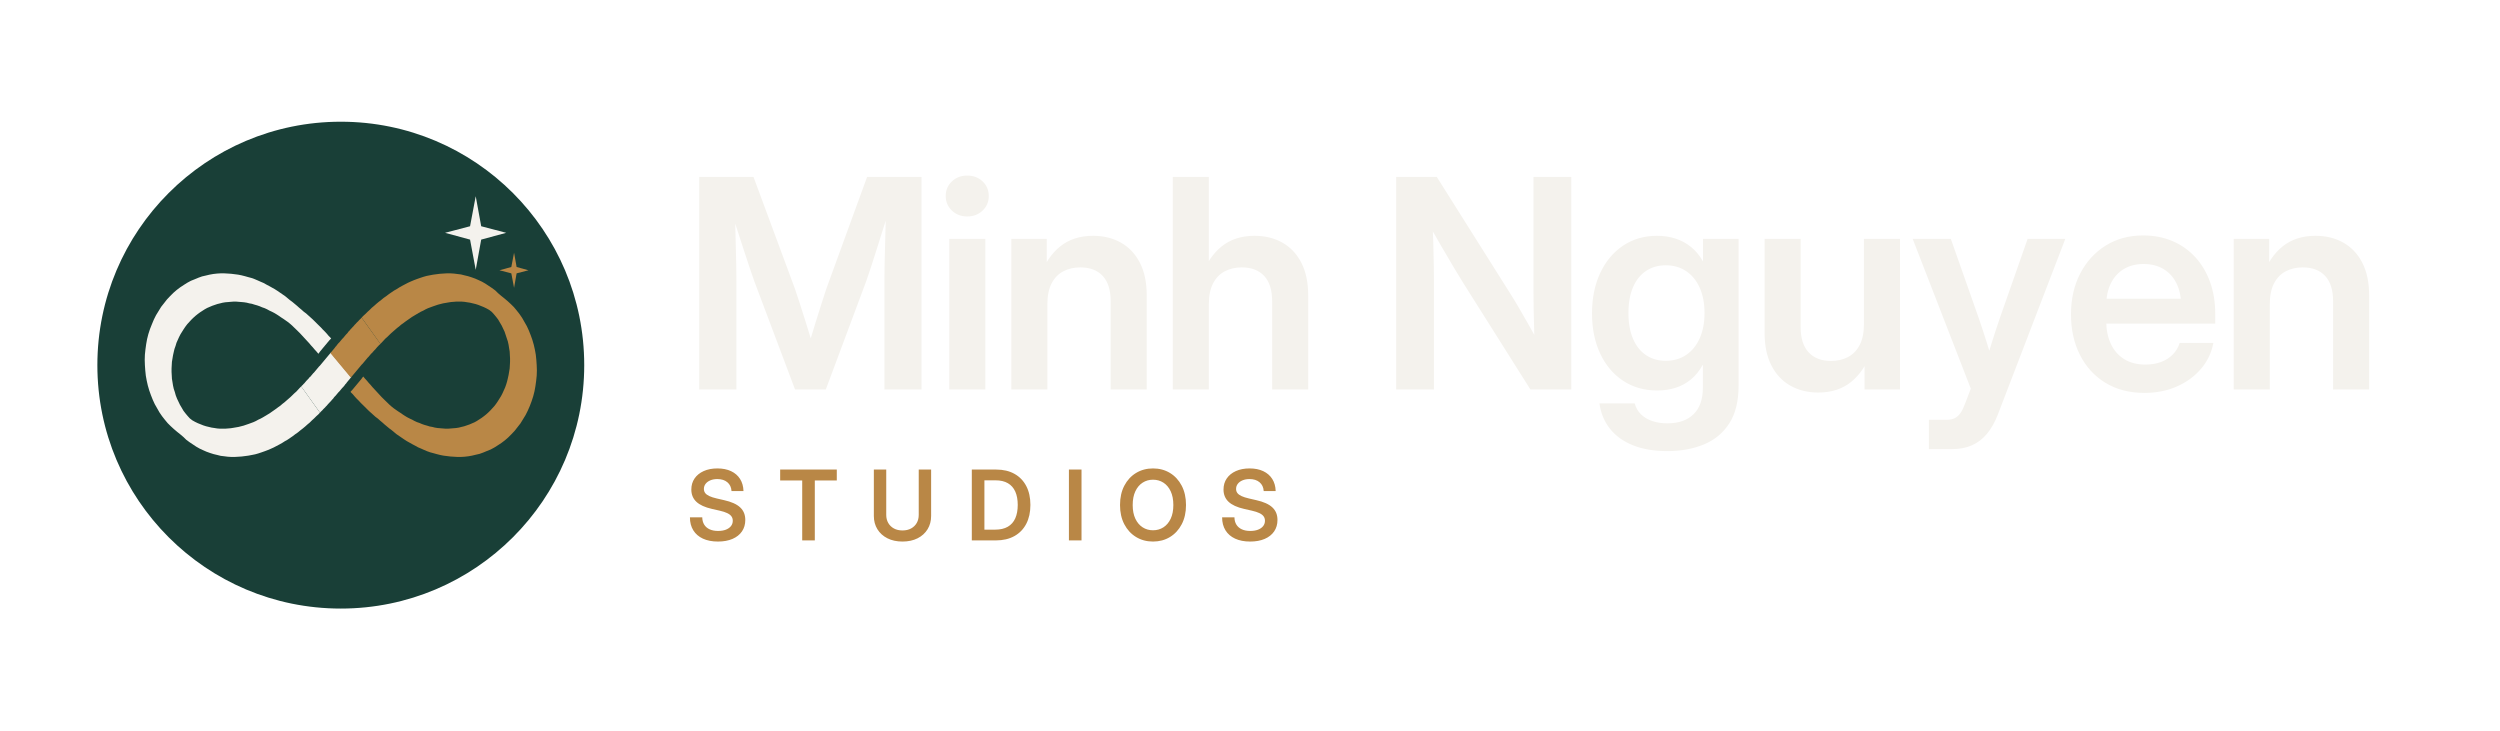
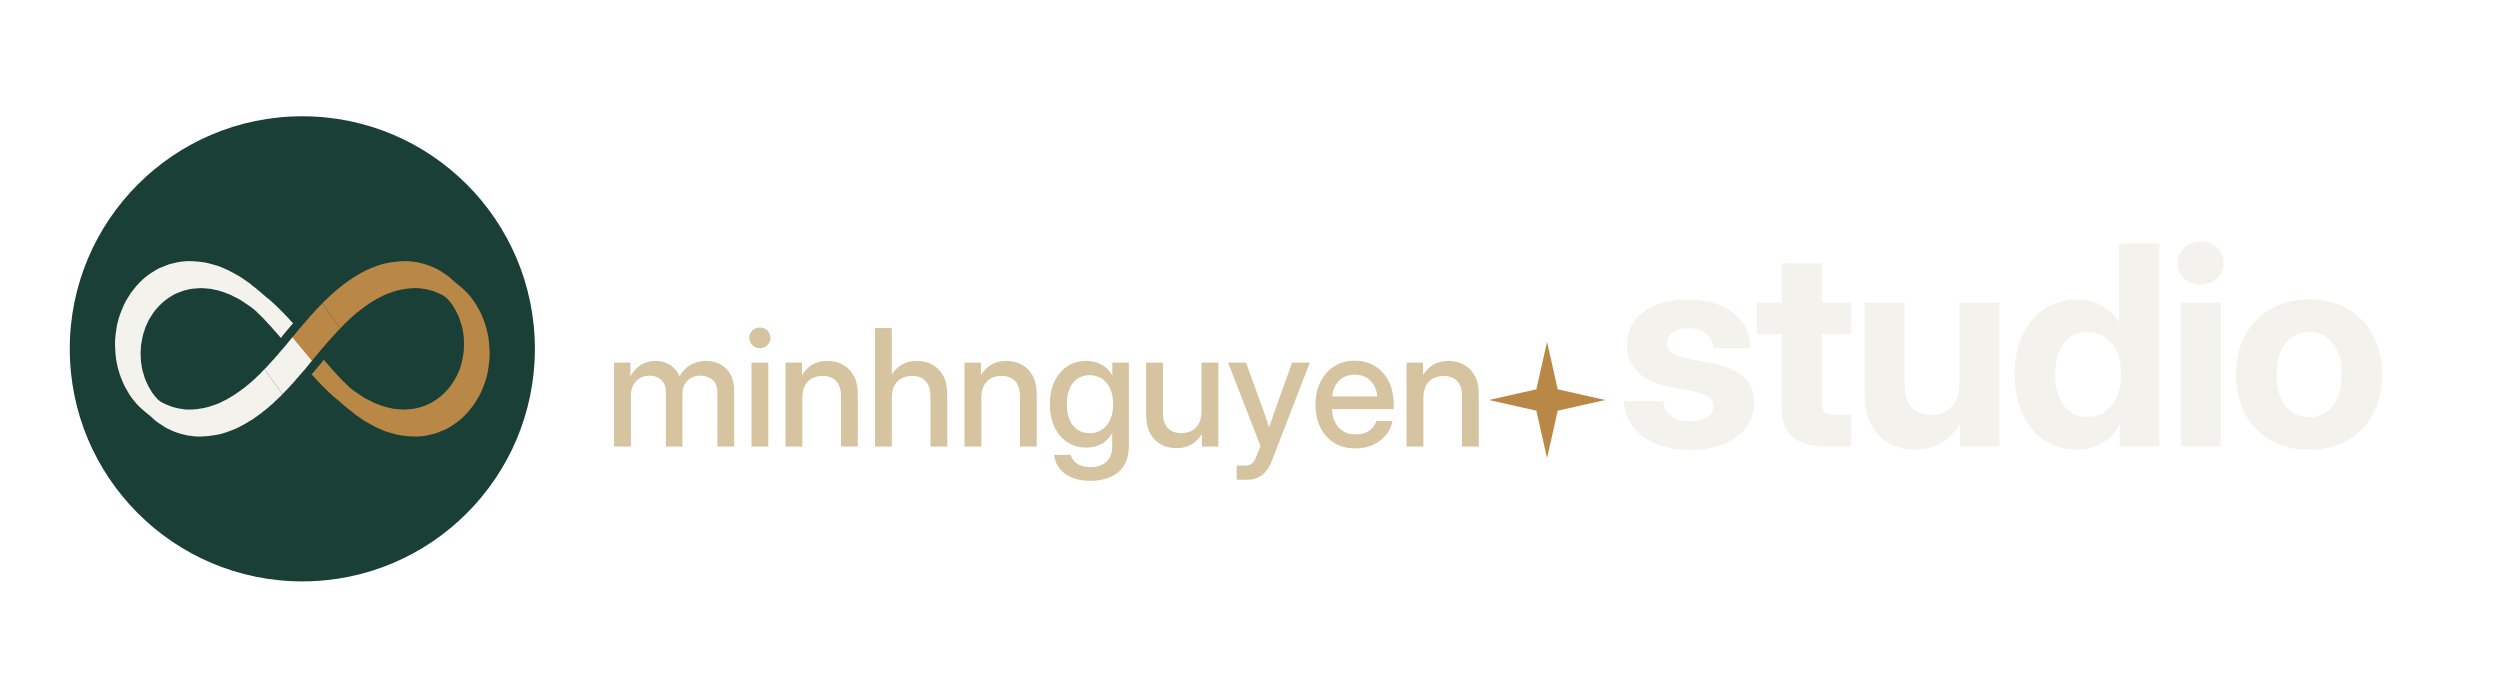
- <svg xmlns="http://www.w3.org/2000/svg" viewBox="0 0 1027 300" width="1027" height="300">
-   <g transform="translate(40 50) scale(0.1953125)">
+ <svg xmlns="http://www.w3.org/2000/svg" viewBox="0 0 1075 300" width="1075" height="300">
+   <g transform="translate(30 50) scale(0.1953125)">
    <circle cx="512.0" cy="512.0" r="512.0" fill="#193f37" />
    <g transform="translate(512.0 512.0) rotate(0) scale(384.00 460.80)">
      <path d="M0.035,-0.035 L0.026,-0.045 L0.016,-0.055 L0.006,-0.065 L-0.004,-0.075 L-0.014,-0.085 L-0.024,-0.094 L-0.035,-0.104 L-0.045,-0.114 L-0.055,-0.124 L-0.066,-0.133 L-0.076,-0.143 L-0.087,-0.153 L-0.098,-0.162 L-0.109,-0.172 L-0.12,-0.181 L-0.131,-0.19 L-0.143,-0.2 L-0.154,-0.209 L-0.166,-0.218 L-0.178,-0.227 L-0.19,-0.236 L-0.203,-0.244 L-0.215,-0.253 L-0.228,-0.262 L-0.24,-0.271 L-0.253,-0.28 L-0.266,-0.289 L-0.279,-0.297 L-0.292,-0.306 L-0.305,-0.315 L-0.319,-0.323 L-0.333,-0.331 L-0.347,-0.339 L-0.362,-0.347 L-0.377,-0.354 L-0.392,-0.361 L-0.408,-0.368 L-0.423,-0.375 L-0.44,-0.381 L-0.456,-0.387 L-0.473,-0.393 L-0.49,-0.398 L-0.508,-0.402 L-0.525,-0.406 L-0.544,-0.41 L-0.562,-0.413 L-0.581,-0.415 L-0.6,-0.417 L-0.619,-0.418 L-0.639,-0.419 L-0.658,-0.419 L-0.678,-0.418 L-0.699,-0.416 L-0.719,-0.413 L-0.739,-0.409 L-0.76,-0.405 L-0.78,-0.399 L-0.8,-0.392 L-0.821,-0.385 L-0.841,-0.376 L-0.86,-0.366 L-0.88,-0.355 L-0.899,-0.343 L-0.917,-0.33 L-0.935,-0.315 L-0.952,-0.3 L-0.968,-0.283 L-0.984,-0.266 L-0.998,-0.247 L-1.012,-0.228 L-1.024,-0.208 L-1.035,-0.186 L-1.045,-0.165 L-1.054,-0.142 L-1.061,-0.119 L-1.066,-0.096 L-1.07,-0.072 L-1.073,-0.048 L-1.074,-0.024 L-1.073,0 L-1.071,0.024 L-1.068,0.048 L-1.063,0.071 L-1.057,0.093 L-1.049,0.116 L-1.04,0.137 L-1.03,0.158 L-1.019,0.178 L-1.006,0.197 L-0.993,0.216 L-0.979,0.233 L-0.964,0.249 L-0.948,0.265 L-0.931,0.279 L-0.914,0.292 L-0.897,0.304 L-0.879,0.316 L-0.862,0.328 L-0.846,0.341 L-0.828,0.352 L-0.81,0.362 L-0.792,0.372 L-0.773,0.381 L-0.755,0.388 L-0.736,0.395 L-0.716,0.401 L-0.697,0.406 L-0.677,0.41 L-0.658,0.414 L-0.638,0.416 L-0.619,0.418 L-0.6,0.419 L-0.581,0.419 L-0.561,0.418 L-0.543,0.417 L-0.524,0.415 L-0.506,0.413 L-0.487,0.41 L-0.469,0.407 L-0.452,0.403 L-0.434,0.398 L-0.417,0.393 L-0.401,0.388 L-0.384,0.382 L-0.368,0.376 L-0.352,0.369 L-0.336,0.362 L-0.321,0.355 L-0.306,0.347 L-0.291,0.34 L-0.277,0.332 L-0.263,0.324 L-0.249,0.315 L-0.235,0.307 L-0.222,0.298 L-0.208,0.289 L-0.195,0.28 L-0.183,0.271 L-0.17,0.262 L-0.158,0.252 L-0.146,0.243 L-0.134,0.233 L-0.122,0.224 L-0.111,0.214 L-0.1,0.204 L-0.088,0.195 L-0.077,0.185 L-0.066,0.175 L-0.056,0.165 L-0.045,0.155 L-0.035,0.145 L-0.024,0.135 L-0.014,0.125 L-0.004,0.116 L0.006,0.106 L0.017,0.096 L0.026,0.086 L0.036,0.076 L0.046,0.066 L0.056,0.056 L-0.056,-0.056 L-0.066,-0.046 L-0.076,-0.037 L-0.086,-0.027 L-0.095,-0.017 L-0.105,-0.007 L-0.115,0.002 L-0.124,0.012 L-0.134,0.021 L-0.144,0.03 L-0.154,0.04 L-0.164,0.049 L-0.174,0.058 L-0.183,0.068 L-0.194,0.077 L-0.204,0.086 L-0.214,0.095 L-0.224,0.103 L-0.234,0.112 L-0.244,0.121 L-0.255,0.129 L-0.266,0.138 L-0.276,0.146 L-0.287,0.154 L-0.298,0.162 L-0.309,0.17 L-0.32,0.177 L-0.331,0.185 L-0.343,0.192 L-0.354,0.199 L-0.366,0.206 L-0.378,0.213 L-0.39,0.22 L-0.402,0.226 L-0.414,0.232 L-0.426,0.238 L-0.439,0.244 L-0.452,0.249 L-0.465,0.255 L-0.478,0.26 L-0.491,0.264 L-0.504,0.268 L-0.518,0.272 L-0.532,0.276 L-0.546,0.279 L-0.56,0.282 L-0.574,0.284 L-0.588,0.286 L-0.603,0.288 L-0.618,0.289 L-0.632,0.29 L-0.647,0.29 L-0.662,0.29 L-0.677,0.289 L-0.692,0.287 L-0.708,0.285 L-0.723,0.282 L-0.738,0.279 L-0.753,0.275 L-0.768,0.27 L-0.783,0.265 L-0.798,0.259 L-0.813,0.252 L-0.827,0.243 L-0.839,0.232 L-0.851,0.22 L-0.862,0.208 L-0.871,0.195 L-0.881,0.181 L-0.889,0.167 L-0.897,0.153 L-0.904,0.138 L-0.909,0.123 L-0.915,0.108 L-0.919,0.093 L-0.922,0.077 L-0.925,0.062 L-0.926,0.046 L-0.927,0.031 L-0.927,0.015 L-0.926,-0 L-0.925,-0.015 L-0.922,-0.03 L-0.919,-0.045 L-0.915,-0.06 L-0.911,-0.074 L-0.905,-0.088 L-0.9,-0.102 L-0.893,-0.115 L-0.886,-0.128 L-0.878,-0.141 L-0.869,-0.153 L-0.86,-0.165 L-0.851,-0.176 L-0.841,-0.187 L-0.83,-0.197 L-0.819,-0.207 L-0.808,-0.216 L-0.796,-0.225 L-0.784,-0.233 L-0.771,-0.241 L-0.758,-0.248 L-0.745,-0.255 L-0.732,-0.261 L-0.718,-0.266 L-0.704,-0.271 L-0.69,-0.275 L-0.676,-0.279 L-0.661,-0.282 L-0.647,-0.285 L-0.632,-0.287 L-0.617,-0.288 L-0.603,-0.289 L-0.588,-0.29 L-0.573,-0.29 L-0.559,-0.289 L-0.544,-0.288 L-0.53,-0.287 L-0.515,-0.285 L-0.501,-0.282 L-0.487,-0.28 L-0.472,-0.276 L-0.459,-0.273 L-0.445,-0.269 L-0.431,-0.264 L-0.417,-0.26 L-0.404,-0.255 L-0.391,-0.249 L-0.378,-0.244 L-0.364,-0.238 L-0.352,-0.232 L-0.339,-0.225 L-0.327,-0.218 L-0.314,-0.211 L-0.302,-0.204 L-0.29,-0.197 L-0.278,-0.189 L-0.267,-0.181 L-0.256,-0.172 L-0.246,-0.164 L-0.235,-0.155 L-0.224,-0.146 L-0.214,-0.137 L-0.203,-0.127 L-0.193,-0.118 L-0.183,-0.109 L-0.173,-0.1 L-0.163,-0.09 L-0.153,-0.081 L-0.143,-0.071 L-0.133,-0.062 L-0.123,-0.052 L-0.114,-0.043 L-0.104,-0.033 L-0.094,-0.023 L-0.084,-0.013 L-0.075,-0.004 L-0.065,0.006 L-0.055,0.016 L-0.045,0.026 L-0.035,0.035Z" fill="#f4f2ed" />
      <path d="M0.056,0.056 L0.066,0.046 L0.076,0.037 L0.086,0.027 L0.095,0.017 L0.105,0.007 L0.115,-0.002 L0.124,-0.012 L0.134,-0.021 L0.144,-0.03 L0.154,-0.04 L0.164,-0.049 L0.174,-0.058 L0.183,-0.068 L0.194,-0.077 L0.204,-0.086 L0.214,-0.095 L0.224,-0.103 L0.234,-0.112 L0.244,-0.121 L0.255,-0.129 L0.266,-0.138 L0.276,-0.146 L0.287,-0.154 L0.298,-0.162 L0.309,-0.17 L0.32,-0.177 L0.331,-0.185 L0.343,-0.192 L0.354,-0.199 L0.366,-0.206 L0.378,-0.213 L0.39,-0.22 L0.402,-0.226 L0.414,-0.232 L0.426,-0.238 L0.439,-0.244 L0.452,-0.249 L0.465,-0.255 L0.478,-0.26 L0.491,-0.264 L0.504,-0.268 L0.518,-0.272 L0.532,-0.276 L0.546,-0.279 L0.56,-0.282 L0.574,-0.284 L0.588,-0.286 L0.603,-0.288 L0.618,-0.289 L0.632,-0.29 L0.647,-0.29 L0.662,-0.29 L0.677,-0.289 L0.692,-0.287 L0.708,-0.285 L0.723,-0.282 L0.738,-0.279 L0.753,-0.275 L0.768,-0.27 L0.783,-0.265 L0.798,-0.259 L0.813,-0.252 L0.827,-0.243 L0.839,-0.232 L0.851,-0.22 L0.862,-0.208 L0.871,-0.195 L0.881,-0.181 L0.889,-0.167 L0.897,-0.153 L0.903,-0.138 L0.909,-0.123 L0.915,-0.108 L0.919,-0.093 L0.922,-0.077 L0.925,-0.062 L0.926,-0.046 L0.927,-0.031 L0.927,-0.015 L0.926,-0 L0.925,0.015 L0.922,0.03 L0.919,0.045 L0.915,0.06 L0.911,0.074 L0.906,0.088 L0.9,0.102 L0.893,0.115 L0.886,0.128 L0.878,0.141 L0.869,0.153 L0.86,0.165 L0.851,0.176 L0.841,0.187 L0.83,0.197 L0.819,0.207 L0.808,0.216 L0.796,0.225 L0.784,0.233 L0.771,0.241 L0.758,0.248 L0.745,0.255 L0.732,0.261 L0.718,0.266 L0.704,0.271 L0.69,0.275 L0.676,0.279 L0.661,0.282 L0.647,0.285 L0.632,0.287 L0.618,0.288 L0.603,0.289 L0.588,0.29 L0.573,0.29 L0.559,0.289 L0.544,0.288 L0.53,0.287 L0.515,0.285 L0.501,0.282 L0.487,0.28 L0.472,0.276 L0.459,0.273 L0.445,0.269 L0.431,0.264 L0.417,0.26 L0.404,0.255 L0.391,0.249 L0.378,0.244 L0.364,0.238 L0.352,0.232 L0.339,0.225 L0.327,0.218 L0.314,0.211 L0.302,0.204 L0.29,0.197 L0.278,0.189 L0.267,0.181 L0.256,0.172 L0.246,0.164 L0.235,0.155 L0.224,0.146 L0.214,0.137 L0.203,0.127 L0.193,0.118 L0.183,0.109 L0.173,0.1 L0.163,0.09 L0.153,0.081 L0.143,0.071 L0.133,0.062 L0.123,0.052 L0.114,0.043 L0.104,0.033 L0.094,0.023 L0.084,0.013 L0.075,0.004 L0.065,-0.006 L0.055,-0.016 L0.045,-0.026 L0.035,-0.035 L-0.035,0.035 L-0.026,0.045 L-0.016,0.055 L-0.006,0.065 L0.004,0.075 L0.014,0.085 L0.024,0.094 L0.035,0.104 L0.045,0.114 L0.055,0.124 L0.066,0.133 L0.076,0.143 L0.087,0.153 L0.098,0.162 L0.109,0.172 L0.12,0.181 L0.131,0.19 L0.143,0.2 L0.154,0.209 L0.166,0.218 L0.178,0.227 L0.19,0.236 L0.203,0.244 L0.215,0.253 L0.228,0.262 L0.24,0.271 L0.253,0.28 L0.266,0.289 L0.279,0.297 L0.292,0.306 L0.305,0.315 L0.319,0.323 L0.333,0.331 L0.347,0.339 L0.362,0.347 L0.377,0.354 L0.392,0.361 L0.408,0.368 L0.423,0.375 L0.44,0.381 L0.456,0.387 L0.473,0.393 L0.49,0.398 L0.508,0.402 L0.525,0.406 L0.544,0.41 L0.562,0.413 L0.581,0.415 L0.6,0.417 L0.619,0.418 L0.639,0.419 L0.658,0.419 L0.678,0.418 L0.699,0.416 L0.719,0.413 L0.739,0.409 L0.76,0.405 L0.78,0.399 L0.8,0.392 L0.821,0.385 L0.841,0.376 L0.86,0.366 L0.88,0.355 L0.899,0.343 L0.917,0.33 L0.935,0.315 L0.952,0.3 L0.968,0.283 L0.984,0.266 L0.998,0.247 L1.012,0.228 L1.024,0.208 L1.035,0.187 L1.045,0.165 L1.054,0.142 L1.061,0.119 L1.066,0.096 L1.07,0.072 L1.073,0.048 L1.074,0.024 L1.073,0 L1.071,-0.024 L1.068,-0.048 L1.063,-0.071 L1.057,-0.093 L1.049,-0.116 L1.04,-0.137 L1.03,-0.158 L1.019,-0.178 L1.006,-0.197 L0.993,-0.216 L0.979,-0.233 L0.964,-0.249 L0.948,-0.265 L0.931,-0.279 L0.914,-0.292 L0.897,-0.304 L0.879,-0.316 L0.862,-0.328 L0.846,-0.341 L0.828,-0.352 L0.81,-0.362 L0.792,-0.372 L0.773,-0.381 L0.755,-0.388 L0.736,-0.395 L0.716,-0.401 L0.697,-0.406 L0.677,-0.41 L0.658,-0.414 L0.638,-0.416 L0.619,-0.418 L0.6,-0.419 L0.581,-0.419 L0.561,-0.418 L0.543,-0.417 L0.524,-0.415 L0.506,-0.413 L0.487,-0.41 L0.469,-0.407 L0.452,-0.403 L0.434,-0.398 L0.417,-0.393 L0.401,-0.388 L0.384,-0.382 L0.368,-0.376 L0.352,-0.369 L0.336,-0.362 L0.321,-0.355 L0.306,-0.347 L0.291,-0.34 L0.277,-0.332 L0.263,-0.324 L0.249,-0.315 L0.235,-0.307 L0.222,-0.298 L0.208,-0.289 L0.195,-0.28 L0.183,-0.271 L0.17,-0.262 L0.158,-0.252 L0.146,-0.243 L0.134,-0.233 L0.122,-0.224 L0.111,-0.214 L0.1,-0.204 L0.088,-0.195 L0.077,-0.185 L0.066,-0.175 L0.056,-0.165 L0.045,-0.155 L0.035,-0.145 L0.024,-0.135 L0.014,-0.125 L0.004,-0.116 L-0.006,-0.106 L-0.017,-0.096 L-0.026,-0.086 L-0.036,-0.076 L-0.046,-0.066 L-0.056,-0.056Z" fill="#b98746" />
      <path d="M-0.085,0.251 L-0.075,0.243 L-0.066,0.235 L-0.057,0.227 L-0.048,0.218 L-0.038,0.21 L-0.03,0.202 L-0.021,0.194 L-0.012,0.185 L-0.003,0.177 L0.005,0.169 L0.014,0.161 L0.022,0.153 L0.031,0.144 L0.039,0.136 L0.047,0.128 L0.055,0.12 L0.064,0.112 L0.072,0.104 L0.08,0.096 L0.088,0.088 L0.096,0.08 L0.104,0.072 L0.112,0.064 L0.119,0.056 L0.127,0.048 L0.135,0.04 L0.143,0.033 L0.151,0.025 L0.159,0.017 L0.167,0.01 L0.174,0.002 L0.182,-0.005 L0.19,-0.013 L0.198,-0.02 L0.206,-0.027 L0.214,-0.035 L0.222,-0.042 L0.23,-0.049 L0.238,-0.056 L0.246,-0.063 L0.085,-0.251 L0.075,-0.243 L0.066,-0.235 L0.057,-0.227 L0.048,-0.218 L0.038,-0.21 L0.03,-0.202 L0.021,-0.194 L0.012,-0.185 L0.003,-0.177 L-0.005,-0.169 L-0.014,-0.161 L-0.022,-0.153 L-0.031,-0.144 L-0.039,-0.136 L-0.047,-0.128 L-0.055,-0.12 L-0.064,-0.112 L-0.072,-0.104 L-0.08,-0.096 L-0.088,-0.088 L-0.096,-0.08 L-0.104,-0.072 L-0.112,-0.064 L-0.119,-0.056 L-0.127,-0.048 L-0.135,-0.04 L-0.143,-0.033 L-0.151,-0.025 L-0.159,-0.017 L-0.167,-0.01 L-0.174,-0.002 L-0.182,0.005 L-0.19,0.013 L-0.198,0.02 L-0.206,0.027 L-0.214,0.035 L-0.222,0.042 L-0.23,0.049 L-0.238,0.056 L-0.246,0.063Z" fill="#193f37" />
      <path d="M-0.114,0.217 L-0.11,0.213 L-0.105,0.209 L-0.1,0.205 L-0.096,0.201 L-0.091,0.197 L-0.086,0.193 L-0.082,0.189 L-0.077,0.185 L-0.073,0.181 L-0.069,0.177 L-0.064,0.173 L-0.06,0.169 L-0.055,0.165 L-0.051,0.161 L-0.047,0.157 L-0.042,0.153 L-0.038,0.148 L-0.034,0.144 L-0.029,0.14 L-0.025,0.136 L-0.021,0.132 L-0.017,0.128 L-0.013,0.124 L-0.008,0.12 L-0.004,0.116 L0,0.112 L0.004,0.108 L0.008,0.104 L0.013,0.1 L0.017,0.096 L0.021,0.092 L0.025,0.087 L0.029,0.084 L0.033,0.079 L0.037,0.075 L0.041,0.071 L0.045,0.067 L0.049,0.063 L0.053,0.059 L0.057,0.055 L-0.055,-0.057 L-0.059,-0.053 L-0.063,-0.049 L-0.067,-0.045 L-0.071,-0.041 L-0.075,-0.037 L-0.079,-0.033 L-0.083,-0.029 L-0.087,-0.025 L-0.091,-0.021 L-0.095,-0.017 L-0.099,-0.013 L-0.103,-0.009 L-0.107,-0.005 L-0.111,-0.001 L-0.115,0.003 L-0.119,0.006 L-0.123,0.01 L-0.127,0.014 L-0.131,0.018 L-0.135,0.022 L-0.139,0.026 L-0.143,0.03 L-0.147,0.034 L-0.151,0.037 L-0.155,0.041 L-0.159,0.045 L-0.163,0.049 L-0.167,0.053 L-0.172,0.056 L-0.175,0.06 L-0.18,0.064 L-0.184,0.068 L-0.188,0.071 L-0.192,0.075 L-0.196,0.079 L-0.2,0.083 L-0.204,0.086 L-0.208,0.09 L-0.212,0.093 L-0.217,0.097Z" fill="#f4f2ed" />
      <path d="M0.055,0.057 L0.059,0.053 L0.063,0.049 L0.067,0.045 L0.071,0.041 L0.075,0.037 L0.079,0.033 L0.083,0.029 L0.087,0.025 L0.091,0.021 L0.095,0.017 L0.099,0.013 L0.103,0.009 L0.107,0.005 L0.111,0.001 L0.115,-0.003 L0.119,-0.006 L0.123,-0.01 L0.127,-0.014 L0.131,-0.018 L0.135,-0.022 L0.139,-0.026 L0.143,-0.03 L0.147,-0.034 L0.151,-0.037 L0.155,-0.041 L0.159,-0.045 L0.163,-0.049 L0.167,-0.053 L0.172,-0.056 L0.175,-0.06 L0.18,-0.064 L0.184,-0.068 L0.188,-0.071 L0.192,-0.075 L0.196,-0.079 L0.2,-0.083 L0.204,-0.086 L0.208,-0.09 L0.212,-0.093 L0.217,-0.097 L0.114,-0.217 L0.11,-0.213 L0.105,-0.209 L0.1,-0.205 L0.096,-0.201 L0.091,-0.197 L0.086,-0.193 L0.082,-0.189 L0.077,-0.185 L0.073,-0.181 L0.069,-0.177 L0.064,-0.173 L0.06,-0.169 L0.055,-0.165 L0.051,-0.161 L0.047,-0.157 L0.042,-0.153 L0.038,-0.148 L0.034,-0.144 L0.029,-0.14 L0.025,-0.136 L0.021,-0.132 L0.017,-0.128 L0.013,-0.124 L0.008,-0.12 L0.004,-0.116 L-0,-0.112 L-0.004,-0.108 L-0.008,-0.104 L-0.013,-0.1 L-0.017,-0.096 L-0.021,-0.092 L-0.025,-0.087 L-0.029,-0.084 L-0.033,-0.079 L-0.037,-0.075 L-0.041,-0.071 L-0.045,-0.067 L-0.049,-0.063 L-0.053,-0.059 L-0.057,-0.055Z" fill="#b98746" />
-       <path d="M0.739,-0.771 L0.769,-0.634 L0.906,-0.604 L0.769,-0.573 L0.739,-0.435 L0.708,-0.573 L0.571,-0.604 L0.708,-0.634Z" fill="#f4f2ed" />
-       <path d="M0.949,-0.513 L0.963,-0.448 L1.028,-0.433 L0.963,-0.419 L0.949,-0.353 L0.934,-0.419 L0.869,-0.433 L0.934,-0.448Z" fill="#b98746" />
    </g>
  </g>
-   <path transform="translate(280 160)" d="M7.238 0.0V-87.305H29.545L46.547 -41.4Q47.393 -38.934 48.553 -35.347Q49.713 -31.76 50.943 -27.843Q52.172 -23.927 53.242 -20.396Q54.312 -16.865 54.961 -14.512H51.166Q51.816 -16.865 52.867 -20.396Q53.918 -23.927 55.137 -27.843Q56.355 -31.76 57.505 -35.347Q58.655 -38.934 59.463 -41.4L76.198 -87.305H98.564V0.0H83.32V-44.55Q83.32 -47.426 83.392 -51.197Q83.463 -54.968 83.583 -59.168Q83.702 -63.368 83.811 -67.658Q83.92 -71.949 83.958 -75.863H85.887Q84.506 -71.423 83.079 -66.892Q81.652 -62.36 80.329 -58.171Q79.005 -53.981 77.866 -50.492Q76.727 -47.002 75.865 -44.55L59.24 0.0H46.603L29.84 -44.55Q28.978 -47.002 27.799 -50.492Q26.62 -53.981 25.268 -58.171Q23.916 -62.36 22.44 -66.892Q20.965 -71.423 19.488 -75.863H21.881Q21.956 -71.949 22.046 -67.658Q22.137 -63.368 22.256 -59.168Q22.376 -54.968 22.447 -51.197Q22.519 -47.426 22.519 -44.55V0.0Z M109.959 0.0V-61.875H124.772V0.0ZM117.344 -71.077Q113.562 -71.077 111.032 -73.499Q108.502 -75.921 108.502 -79.493Q108.502 -83.07 111.032 -85.473Q113.562 -87.877 117.317 -87.877Q121.121 -87.877 123.654 -85.475Q126.187 -83.074 126.187 -79.466Q126.187 -75.905 123.651 -73.491Q121.114 -71.077 117.344 -71.077Z M150.262 -34.988V0.0H135.45V-61.875H150.007V-46.137H147.11Q150.094 -54.41 155.524 -58.771Q160.955 -63.131 169.017 -63.131Q175.519 -63.131 180.485 -60.322Q185.451 -57.513 188.264 -52.064Q191.076 -46.615 191.076 -38.648V0.0H176.264V-36.3Q176.264 -43.125 173.006 -46.638Q169.748 -50.152 163.788 -50.152Q159.909 -50.152 156.851 -48.567Q153.792 -46.983 152.027 -43.635Q150.262 -40.287 150.262 -34.988Z M216.593 -34.988V0.0H201.781V-87.305H216.593V-46.137H213.44Q216.424 -54.41 221.855 -58.771Q227.285 -63.131 235.347 -63.131Q241.849 -63.131 246.815 -60.322Q251.782 -57.513 254.594 -52.064Q257.407 -46.615 257.407 -38.648V0.0H242.595V-36.3Q242.595 -43.125 239.337 -46.638Q236.079 -50.152 230.119 -50.152Q226.24 -50.152 223.181 -48.567Q220.123 -46.983 218.358 -43.635Q216.593 -40.287 216.593 -34.988Z  M293.538 0.0V-87.305H310.244L340.927 -38.59Q342.183 -36.625 344.097 -33.331Q346.01 -30.037 348.177 -26.224Q350.344 -22.411 352.282 -18.843L350.59 -15.047Q350.409 -18.743 350.252 -23.588Q350.095 -28.434 350.026 -32.87Q349.957 -37.305 349.957 -39.712V-87.305H365.482V0.0H348.701L321.075 -43.8Q319.617 -46.146 317.272 -50.048Q314.927 -53.949 311.987 -59.044Q309.047 -64.139 305.759 -69.919L308.276 -72.225Q308.632 -65.66 308.799 -60.099Q308.967 -54.537 309.015 -50.393Q309.063 -46.249 309.063 -43.875V0.0Z M404.958 25.312Q396.783 25.312 390.839 22.931Q384.895 20.55 381.393 16.15Q377.89 11.749 377.044 5.719H391.542Q392.252 8.384 394.11 10.201Q395.967 12.019 398.734 12.963Q401.501 13.908 404.958 13.908Q411.884 13.908 415.711 10.16Q419.538 6.413 419.538 -0.675V-10.113H419.48Q417.511 -6.518 414.691 -4.174Q411.872 -1.83 408.372 -0.709Q404.871 0.413 400.791 0.413Q392.742 0.413 386.699 -3.628Q380.655 -7.669 377.326 -14.81Q373.997 -21.952 373.997 -31.233Q373.997 -40.636 377.358 -47.83Q380.719 -55.024 386.752 -59.078Q392.784 -63.131 400.706 -63.131Q404.749 -63.131 408.253 -62.007Q411.757 -60.884 414.643 -58.566Q417.53 -56.248 419.534 -52.692H419.592V-61.875H434.212V-1.603Q434.212 7.981 430.401 13.906Q426.59 19.83 419.968 22.571Q413.346 25.312 404.958 25.312ZM404.276 -11.78Q409.111 -11.78 412.697 -14.208Q416.283 -16.636 418.252 -21.06Q420.22 -25.484 420.22 -31.402Q420.22 -37.357 418.252 -41.77Q416.283 -46.184 412.697 -48.601Q409.111 -51.019 404.276 -51.019Q399.724 -51.019 396.268 -48.751Q392.812 -46.484 390.89 -42.108Q388.969 -37.732 388.969 -31.402Q388.969 -25.109 390.89 -20.722Q392.812 -16.336 396.268 -14.058Q399.724 -11.78 404.276 -11.78Z M466.955 1.256Q460.512 1.256 455.516 -1.553Q450.52 -4.362 447.708 -9.83Q444.895 -15.298 444.895 -23.227V-61.875H459.708V-25.575Q459.708 -18.771 462.995 -15.247Q466.282 -11.723 472.184 -11.723Q476.062 -11.723 479.121 -13.308Q482.18 -14.892 483.945 -18.259Q485.709 -21.626 485.709 -26.887V-61.875H500.522V0.0H485.965V-15.738H488.862Q485.878 -7.502 480.458 -3.123Q475.038 1.256 466.955 1.256Z M512.391 24.492V12.455H519.666Q521.684 12.455 523.051 11.759Q524.419 11.063 525.438 9.559Q526.458 8.056 527.327 5.625L529.608 -0.338L505.727 -61.875H521.402L532.758 -29.625Q534.52 -24.518 536.134 -19.379Q537.748 -14.241 539.276 -9.112H535.162Q536.648 -14.241 538.27 -19.39Q539.892 -24.539 541.638 -29.625L552.949 -61.875H568.427L540.757 10.177Q538.905 15.012 536.259 18.186Q533.613 21.361 530.079 22.927Q526.544 24.492 522.028 24.492Q519.661 24.492 517.209 24.492Q514.758 24.492 512.391 24.492Z M600.97 1.406Q591.698 1.406 584.913 -2.743Q578.128 -6.893 574.445 -14.198Q570.762 -21.504 570.762 -30.862Q570.762 -40.317 574.547 -47.631Q578.332 -54.945 585.008 -59.113Q591.684 -63.281 600.352 -63.281Q607.05 -63.281 612.499 -60.948Q617.948 -58.615 621.872 -54.311Q625.795 -50.006 627.906 -44.112Q630.016 -38.217 630.016 -31.095V-27.075H576.626V-37.275H622.615L615.996 -34.54Q615.996 -39.771 614.109 -43.586Q612.223 -47.4 608.775 -49.474Q605.327 -51.549 600.584 -51.549Q595.898 -51.549 592.459 -49.474Q589.019 -47.4 587.133 -43.586Q585.246 -39.771 585.246 -34.54V-28.106Q585.246 -22.795 587.127 -18.759Q589.008 -14.723 592.604 -12.478Q596.201 -10.233 601.308 -10.233Q605.027 -10.233 607.893 -11.346Q610.758 -12.459 612.67 -14.467Q614.583 -16.474 615.415 -19.127H629.257Q628.106 -13.062 624.141 -8.442Q620.175 -3.823 614.195 -1.208Q608.215 1.406 600.97 1.406Z M652.43 -34.988V0.0H637.617V-61.875H652.174V-46.137H649.277Q652.261 -54.41 657.691 -58.771Q663.122 -63.131 671.184 -63.131Q677.686 -63.131 682.652 -60.322Q687.619 -57.513 690.431 -52.064Q693.244 -46.615 693.244 -38.648V0.0H678.431V-36.3Q678.431 -43.125 675.173 -46.638Q671.916 -50.152 665.955 -50.152Q662.076 -50.152 659.018 -48.567Q655.959 -46.983 654.194 -43.635Q652.43 -40.287 652.43 -34.988Z" fill="#f4f2ed" />
-   <path transform="translate(282 222)" d="M12.95 0.469Q9.352 0.469 6.771 -0.722Q4.191 -1.913 2.808 -4.144Q1.425 -6.376 1.425 -9.487H6.488Q6.509 -7.741 7.287 -6.482Q8.065 -5.223 9.518 -4.555Q10.97 -3.887 12.985 -3.887Q14.812 -3.887 16.163 -4.403Q17.513 -4.919 18.269 -5.864Q19.025 -6.809 19.025 -8.084Q19.025 -9.112 18.48 -9.877Q17.934 -10.641 16.748 -11.213Q15.563 -11.785 13.622 -12.223L10.494 -12.932Q6.125 -13.92 4.061 -15.876Q1.997 -17.831 1.997 -20.898Q1.997 -23.509 3.332 -25.455Q4.667 -27.402 7.08 -28.486Q9.494 -29.57 12.704 -29.57Q15.949 -29.57 18.323 -28.449Q20.696 -27.328 22.016 -25.248Q23.337 -23.167 23.422 -20.283H18.511Q18.362 -22.581 16.8 -23.891Q15.239 -25.202 12.685 -25.202Q11.077 -25.202 9.83 -24.686Q8.582 -24.17 7.871 -23.257Q7.161 -22.344 7.161 -21.152Q7.161 -20.173 7.698 -19.46Q8.234 -18.747 9.401 -18.204Q10.568 -17.662 12.459 -17.226L15.416 -16.546Q17.678 -16.04 19.328 -15.305Q20.979 -14.57 22.05 -13.572Q23.121 -12.574 23.643 -11.288Q24.165 -10.002 24.165 -8.402Q24.165 -5.692 22.797 -3.697Q21.43 -1.702 18.912 -0.617Q16.395 0.469 12.95 0.469Z M38.492 -24.627V-29.102H61.755V-24.627H52.723V0.0H47.548V-24.627Z M88.741 0.469Q85.186 0.469 82.54 -0.875Q79.895 -2.22 78.436 -4.592Q76.977 -6.965 76.977 -10.052V-29.102H82.067V-10.466Q82.067 -8.619 82.885 -7.18Q83.703 -5.741 85.202 -4.916Q86.701 -4.092 88.748 -4.092Q90.795 -4.092 92.289 -4.917Q93.783 -5.743 94.599 -7.177Q95.414 -8.611 95.414 -10.466V-29.102H100.505V-10.054Q100.505 -6.958 99.048 -4.585Q97.592 -2.212 94.949 -0.872Q92.306 0.469 88.741 0.469Z M127.063 0.0H119.72V-4.419H126.773Q129.935 -4.419 132 -5.612Q134.065 -6.805 135.076 -9.081Q136.087 -11.357 136.087 -14.581Q136.087 -17.795 135.081 -20.052Q134.076 -22.309 132.045 -23.496Q130.014 -24.683 126.938 -24.683H119.577V-29.102H127.271Q131.601 -29.102 134.746 -27.342Q137.892 -25.583 139.591 -22.324Q141.29 -19.065 141.29 -14.581Q141.29 -10.08 139.586 -6.812Q137.882 -3.544 134.704 -1.772Q131.526 0.0 127.063 0.0ZM122.396 -29.102V0.0H117.221V-29.102Z M162.287 -29.102V0.0H157.112V-29.102Z M191.659 0.469Q187.769 0.469 184.7 -1.395Q181.63 -3.258 179.868 -6.632Q178.105 -10.007 178.105 -14.531Q178.105 -19.095 179.868 -22.473Q181.63 -25.851 184.7 -27.711Q187.769 -29.57 191.659 -29.57Q195.561 -29.57 198.62 -27.711Q201.68 -25.851 203.446 -22.473Q205.212 -19.095 205.212 -14.531Q205.212 -10 203.446 -6.625Q201.68 -3.251 198.62 -1.391Q195.561 0.469 191.659 0.469ZM191.659 -4.162Q194.035 -4.162 195.926 -5.372Q197.816 -6.582 198.913 -8.9Q200.009 -11.219 200.009 -14.531Q200.009 -17.863 198.913 -20.191Q197.816 -22.52 195.926 -23.729Q194.035 -24.939 191.659 -24.939Q189.289 -24.939 187.398 -23.729Q185.508 -22.52 184.408 -20.191Q183.309 -17.863 183.309 -14.531Q183.309 -11.219 184.408 -8.9Q185.508 -6.582 187.398 -5.372Q189.289 -4.162 191.659 -4.162Z M231.571 0.469Q227.973 0.469 225.392 -0.722Q222.812 -1.913 221.429 -4.144Q220.046 -6.376 220.046 -9.487H225.109Q225.13 -7.741 225.908 -6.482Q226.686 -5.223 228.139 -4.555Q229.591 -3.887 231.606 -3.887Q233.433 -3.887 234.784 -4.403Q236.134 -4.919 236.89 -5.864Q237.646 -6.809 237.646 -8.084Q237.646 -9.112 237.101 -9.877Q236.555 -10.641 235.37 -11.213Q234.184 -11.785 232.243 -12.223L229.115 -12.932Q224.746 -13.92 222.682 -15.876Q220.618 -17.831 220.618 -20.898Q220.618 -23.509 221.953 -25.455Q223.288 -27.402 225.702 -28.486Q228.115 -29.57 231.325 -29.57Q234.57 -29.57 236.944 -28.449Q239.317 -27.328 240.637 -25.248Q241.958 -23.167 242.043 -20.283H237.132Q236.983 -22.581 235.421 -23.891Q233.86 -25.202 231.306 -25.202Q229.698 -25.202 228.451 -24.686Q227.203 -24.17 226.493 -23.257Q225.782 -22.344 225.782 -21.152Q225.782 -20.173 226.319 -19.46Q226.855 -18.747 228.022 -18.204Q229.189 -17.662 231.08 -17.226L234.037 -16.546Q236.299 -16.04 237.95 -15.305Q239.6 -14.57 240.671 -13.572Q241.742 -12.574 242.264 -11.288Q242.786 -10.002 242.786 -8.402Q242.786 -5.692 241.418 -3.697Q240.051 -1.702 237.534 -0.617Q235.016 0.469 231.571 0.469Z" fill="#b98746" />
+   <path transform="translate(260 192)" d="M4.061 0.0V-36.094H11.076V-28.465H10.395Q11.417 -31.22 13.146 -33.073Q14.876 -34.925 17.122 -35.864Q19.368 -36.802 21.854 -36.802Q26.055 -36.802 29.042 -34.402Q32.03 -32.001 32.723 -28.465H31.57Q32.319 -30.865 34.018 -32.746Q35.718 -34.627 38.186 -35.714Q40.655 -36.802 43.659 -36.802Q47.022 -36.802 49.757 -35.342Q52.491 -33.882 54.098 -30.983Q55.706 -28.083 55.706 -23.738V0.0H48.48V-23.123Q48.48 -27 46.322 -28.737Q44.164 -30.473 41.225 -30.473Q38.826 -30.473 37.081 -29.459Q35.335 -28.445 34.385 -26.663Q33.435 -24.882 33.435 -22.563V0.0H26.332V-23.628Q26.332 -26.733 24.328 -28.603Q22.323 -30.473 19.238 -30.473Q17.144 -30.473 15.326 -29.488Q13.507 -28.502 12.397 -26.565Q11.286 -24.628 11.286 -21.778V0.0Z M63.141 0.0V-36.094H70.366V0.0ZM66.747 -42.298Q64.824 -42.298 63.505 -43.588Q62.186 -44.877 62.186 -46.735Q62.186 -48.599 63.505 -49.881Q64.824 -51.163 66.732 -51.163Q68.669 -51.163 69.989 -49.881Q71.309 -48.6 71.309 -46.719Q71.309 -44.868 69.987 -43.583Q68.665 -42.298 66.747 -42.298Z M85.013 -20.766V0.0H77.788V-36.094H84.87V-27.128H83.205Q84.964 -31.985 88.129 -34.394Q91.293 -36.802 95.781 -36.802Q99.506 -36.802 102.458 -35.188Q105.411 -33.574 107.128 -30.395Q108.846 -27.217 108.846 -22.483V0.0H101.62V-21.593Q101.62 -25.925 99.551 -28.138Q97.481 -30.35 93.709 -30.35Q91.262 -30.35 89.293 -29.358Q87.324 -28.366 86.169 -26.253Q85.013 -24.14 85.013 -20.766Z M123.483 -20.766V0.0H116.257V-50.928H123.483V-27.128H121.675Q123.434 -31.985 126.598 -34.394Q129.763 -36.802 134.251 -36.802Q137.976 -36.802 140.928 -35.188Q143.881 -33.574 145.598 -30.395Q147.316 -27.217 147.316 -22.483V0.0H140.09V-21.593Q140.09 -25.925 138.021 -28.138Q135.951 -30.35 132.179 -30.35Q129.732 -30.35 127.763 -29.358Q125.794 -28.366 124.639 -26.253Q123.483 -24.14 123.483 -20.766Z M161.953 -20.766V0.0H154.727V-36.094H161.81V-27.128H160.145Q161.904 -31.985 165.068 -34.394Q168.233 -36.802 172.721 -36.802Q176.446 -36.802 179.398 -35.188Q182.351 -33.574 184.068 -30.395Q185.786 -27.217 185.786 -22.483V0.0H178.56V-21.593Q178.56 -25.925 176.491 -28.138Q174.421 -30.35 170.649 -30.35Q168.202 -30.35 166.233 -29.358Q164.264 -28.366 163.109 -26.253Q161.953 -24.14 161.953 -20.766Z M208.945 14.766Q204.526 14.766 201.161 13.447Q197.795 12.129 195.74 9.624Q193.684 7.118 193.215 3.582H200.417Q200.881 5.333 202.072 6.504Q203.263 7.675 205.019 8.276Q206.774 8.876 208.945 8.876Q213.323 8.876 215.789 6.527Q218.256 4.177 218.256 -0.197V-5.684H218.222Q216.981 -3.593 215.287 -2.226Q213.593 -0.859 211.53 -0.198Q209.466 0.462 207.08 0.462Q202.391 0.462 198.859 -1.904Q195.328 -4.27 193.383 -8.464Q191.438 -12.657 191.438 -18.133Q191.438 -23.661 193.392 -27.87Q195.346 -32.079 198.875 -34.44Q202.403 -36.802 207.055 -36.802Q209.413 -36.802 211.504 -36.149Q213.594 -35.497 215.333 -34.12Q217.072 -32.743 218.272 -30.596H218.306V-36.094H225.407V-0.468Q225.407 4.994 223.193 8.345Q220.979 11.697 217.236 13.231Q213.493 14.766 208.945 14.766ZM208.541 -5.709Q211.626 -5.709 213.902 -7.254Q216.178 -8.8 217.419 -11.611Q218.66 -14.422 218.66 -18.182Q218.66 -21.97 217.419 -24.778Q216.178 -27.586 213.902 -29.129Q211.626 -30.672 208.541 -30.672Q205.658 -30.672 203.445 -29.241Q201.232 -27.811 199.988 -25.03Q198.744 -22.25 198.744 -18.182Q198.744 -14.142 199.988 -11.359Q201.232 -8.576 203.445 -7.142Q205.658 -5.709 208.541 -5.709Z M245.894 0.708Q242.203 0.708 239.234 -0.906Q236.264 -2.52 234.547 -5.712Q232.829 -8.905 232.829 -13.61V-36.094H240.055V-14.5Q240.055 -10.175 242.142 -7.959Q244.228 -5.744 247.966 -5.744Q250.413 -5.744 252.382 -6.735Q254.351 -7.727 255.507 -9.854Q256.662 -11.981 256.662 -15.328V-36.094H263.888V0.0H256.805V-8.965H258.47Q256.711 -4.136 253.55 -1.714Q250.388 0.708 245.894 0.708Z M271.776 14.287V8.213H275.675Q276.827 8.213 277.662 7.779Q278.497 7.345 279.153 6.428Q279.809 5.511 280.353 4.05L282.01 -0.252L268.055 -36.094H275.771L282.98 -16.297Q283.989 -13.508 284.922 -10.711Q285.854 -7.913 286.727 -5.119H284.758Q285.618 -7.913 286.561 -10.714Q287.504 -13.515 288.492 -16.297L295.619 -36.094H303.227L286.834 6.318Q285.815 8.941 284.309 10.713Q282.802 12.485 280.814 13.386Q278.826 14.287 276.364 14.287Q275.229 14.287 274.07 14.287Q272.91 14.287 271.776 14.287Z M322.836 0.82Q317.483 0.82 313.632 -1.603Q309.782 -4.027 307.717 -8.285Q305.651 -12.544 305.651 -17.991Q305.651 -23.5 307.798 -27.769Q309.944 -32.039 313.737 -34.476Q317.53 -36.914 322.45 -36.914Q326.284 -36.914 329.386 -35.55Q332.488 -34.186 334.709 -31.666Q336.93 -29.146 338.118 -25.692Q339.306 -22.238 339.306 -18.058V-16.083H308.9V-21.553H335.524L332.346 -19.884Q332.346 -23.255 331.137 -25.726Q329.929 -28.198 327.727 -29.546Q325.525 -30.894 322.518 -30.894Q319.545 -30.894 317.354 -29.546Q315.163 -28.198 313.955 -25.726Q312.747 -23.255 312.747 -19.884V-16.777Q312.747 -13.365 313.936 -10.752Q315.126 -8.14 317.405 -6.673Q319.685 -5.206 322.934 -5.206Q325.301 -5.206 327.111 -5.933Q328.921 -6.659 330.119 -7.962Q331.318 -9.265 331.834 -10.979H338.777Q338.099 -7.484 335.866 -4.829Q333.633 -2.175 330.274 -0.677Q326.914 0.82 322.836 0.82Z M352.047 -20.766V0.0H344.821V-36.094H351.904V-27.128H350.239Q351.997 -31.985 355.162 -34.394Q358.327 -36.802 362.815 -36.802Q366.539 -36.802 369.492 -35.188Q372.444 -33.574 374.162 -30.395Q375.879 -27.217 375.879 -22.483V0.0H368.654V-21.593Q368.654 -25.925 366.584 -28.138Q364.515 -30.35 360.743 -30.35Q358.295 -30.35 356.327 -29.358Q354.358 -28.366 353.202 -26.253Q352.047 -24.14 352.047 -20.766Z" fill="#d6c39f" />
+   <path d="M665.231,147 L669.827,167.404 L690.231,172 L669.827,176.596 L665.231,197 L660.634,176.596 L640.231,172 L660.634,167.404Z" fill="#b98746" />
+   <path transform="translate(695 192)" d="M31.793 1.501Q23.78 1.501 17.519 -0.967Q11.258 -3.436 7.491 -8.129Q3.724 -12.821 3.188 -19.433H20.182Q20.646 -15.412 23.562 -13.131Q26.478 -10.85 31.495 -10.85Q36.327 -10.85 39.067 -12.675Q41.807 -14.501 41.807 -17.368Q41.807 -19.808 39.703 -21.316Q37.6 -22.825 33.787 -23.572L22.941 -25.663Q13.948 -27.429 9.271 -31.982Q4.594 -36.534 4.594 -43.684Q4.594 -49.559 7.784 -53.947Q10.973 -58.336 16.864 -60.761Q22.755 -63.186 30.8 -63.186Q38.828 -63.186 44.809 -60.628Q50.79 -58.07 54.171 -53.395Q57.553 -48.721 57.729 -42.252H41.737Q41.679 -45.972 38.785 -48.435Q35.891 -50.898 31.307 -50.898Q26.857 -50.898 24.313 -49.014Q21.769 -47.131 21.769 -44.38Q21.769 -41.972 23.761 -40.434Q25.754 -38.897 29.29 -38.159L41.022 -35.878Q50.403 -34.022 54.832 -29.896Q59.261 -25.769 59.261 -18.932Q59.261 -12.746 55.776 -8.154Q52.291 -3.562 46.091 -1.031Q39.892 1.501 31.793 1.501Z M101.042 -61.875V-48.321H60.439V-61.875ZM71.139 -78.75H88.377V-19.113Q88.377 -15.982 89.649 -14.768Q90.922 -13.554 94.414 -13.554Q95.888 -13.554 97.916 -13.554Q99.943 -13.554 101.042 -13.554V0.0Q99.487 0.0 96.674 0.0Q93.861 0.0 91.009 0.0Q80.762 0.0 75.95 -3.993Q71.139 -7.985 71.139 -16.413Z M128.48 1.298Q121.921 1.298 117.02 -1.553Q112.119 -4.404 109.439 -9.867Q106.758 -15.329 106.758 -23.121V-61.875H123.996V-26.292Q123.996 -20.1 126.993 -16.85Q129.99 -13.601 135.385 -13.601Q138.948 -13.601 141.69 -15.069Q144.432 -16.537 145.981 -19.625Q147.53 -22.712 147.53 -27.499V-61.875H164.768V0.0H147.796V-16.107H150.735Q147.783 -7.914 142.363 -3.308Q136.943 1.298 128.48 1.298Z M198.063 1.298Q190.004 1.298 183.972 -2.742Q177.939 -6.783 174.615 -14.051Q171.291 -21.319 171.291 -31.001Q171.291 -40.52 174.662 -47.772Q178.034 -55.024 184.051 -59.099Q190.068 -63.173 197.937 -63.173Q201.98 -63.173 205.373 -62.094Q208.766 -61.015 211.485 -58.84Q214.205 -56.666 216.165 -53.304H216.251V-87.305H233.489V0.0H216.485V-9.502H216.4Q214.616 -5.896 211.87 -3.489Q209.123 -1.082 205.631 0.108Q202.138 1.298 198.063 1.298ZM202.529 -12.76Q206.911 -12.76 210.18 -15.014Q213.45 -17.269 215.261 -21.376Q217.071 -25.484 217.071 -31.001Q217.071 -36.545 215.261 -40.621Q213.45 -44.697 210.18 -46.951Q206.911 -49.205 202.529 -49.205Q198.368 -49.205 195.249 -47.059Q192.131 -44.912 190.42 -40.863Q188.709 -36.815 188.709 -31.001Q188.709 -25.214 190.42 -21.133Q192.131 -17.053 195.249 -14.907Q198.368 -12.76 202.529 -12.76Z M242.731 0.0V-61.875H259.969V0.0ZM251.318 -69.642Q247.05 -69.642 244.251 -72.276Q241.452 -74.909 241.452 -78.869Q241.452 -82.827 244.251 -85.436Q247.05 -88.045 251.291 -88.045Q255.577 -88.045 258.38 -85.44Q261.184 -82.834 261.184 -78.842Q261.184 -74.892 258.377 -72.267Q255.569 -69.642 251.318 -69.642Z M297.914 1.406Q288.568 1.406 281.477 -2.63Q274.385 -6.666 270.434 -13.931Q266.482 -21.197 266.482 -30.884Q266.482 -40.597 270.434 -47.874Q274.385 -55.151 281.477 -59.216Q288.568 -63.281 297.914 -63.281Q307.318 -63.281 314.381 -59.216Q321.443 -55.151 325.394 -47.874Q329.346 -40.597 329.346 -30.884Q329.346 -21.197 325.394 -13.931Q321.443 -6.666 314.381 -2.63Q307.318 1.406 297.914 1.406ZM297.914 -12.616Q302.128 -12.616 305.276 -14.791Q308.424 -16.966 310.175 -21.071Q311.927 -25.177 311.927 -30.884Q311.927 -36.676 310.175 -40.766Q308.424 -44.855 305.276 -47.057Q302.128 -49.259 297.914 -49.259Q293.758 -49.259 290.581 -47.07Q287.404 -44.882 285.652 -40.779Q283.901 -36.676 283.901 -30.884Q283.901 -25.15 285.652 -21.058Q287.404 -16.966 290.568 -14.791Q293.731 -12.616 297.914 -12.616Z" fill="#f4f2ed" />
</svg>
